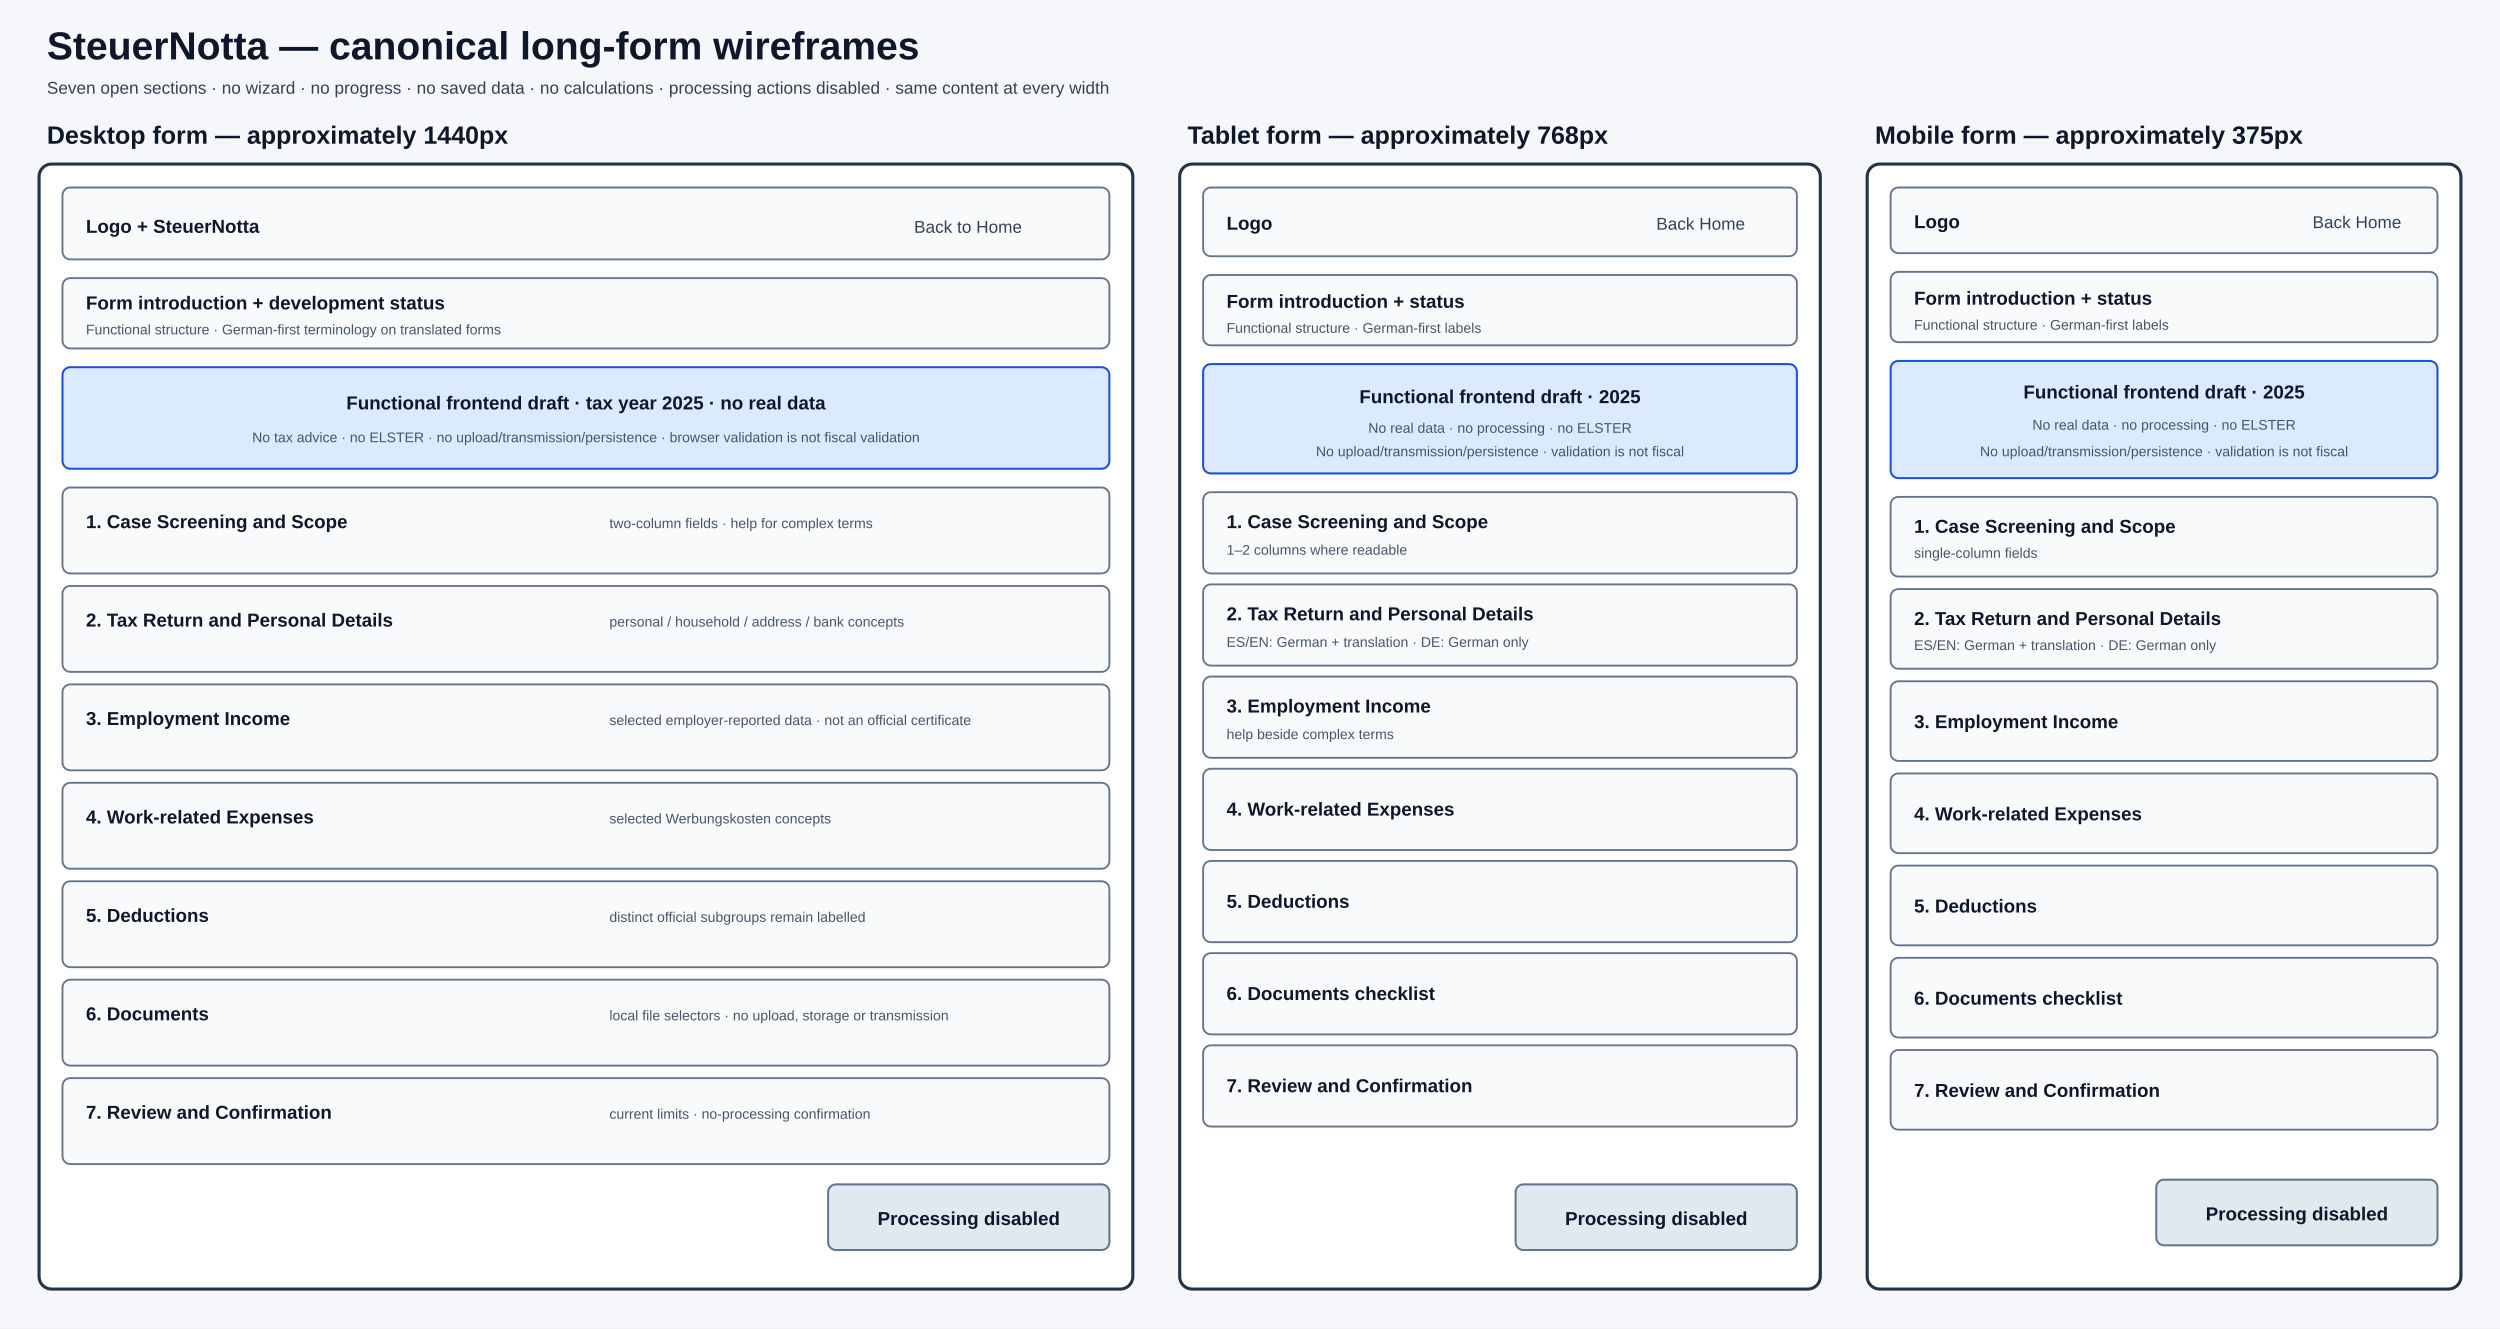
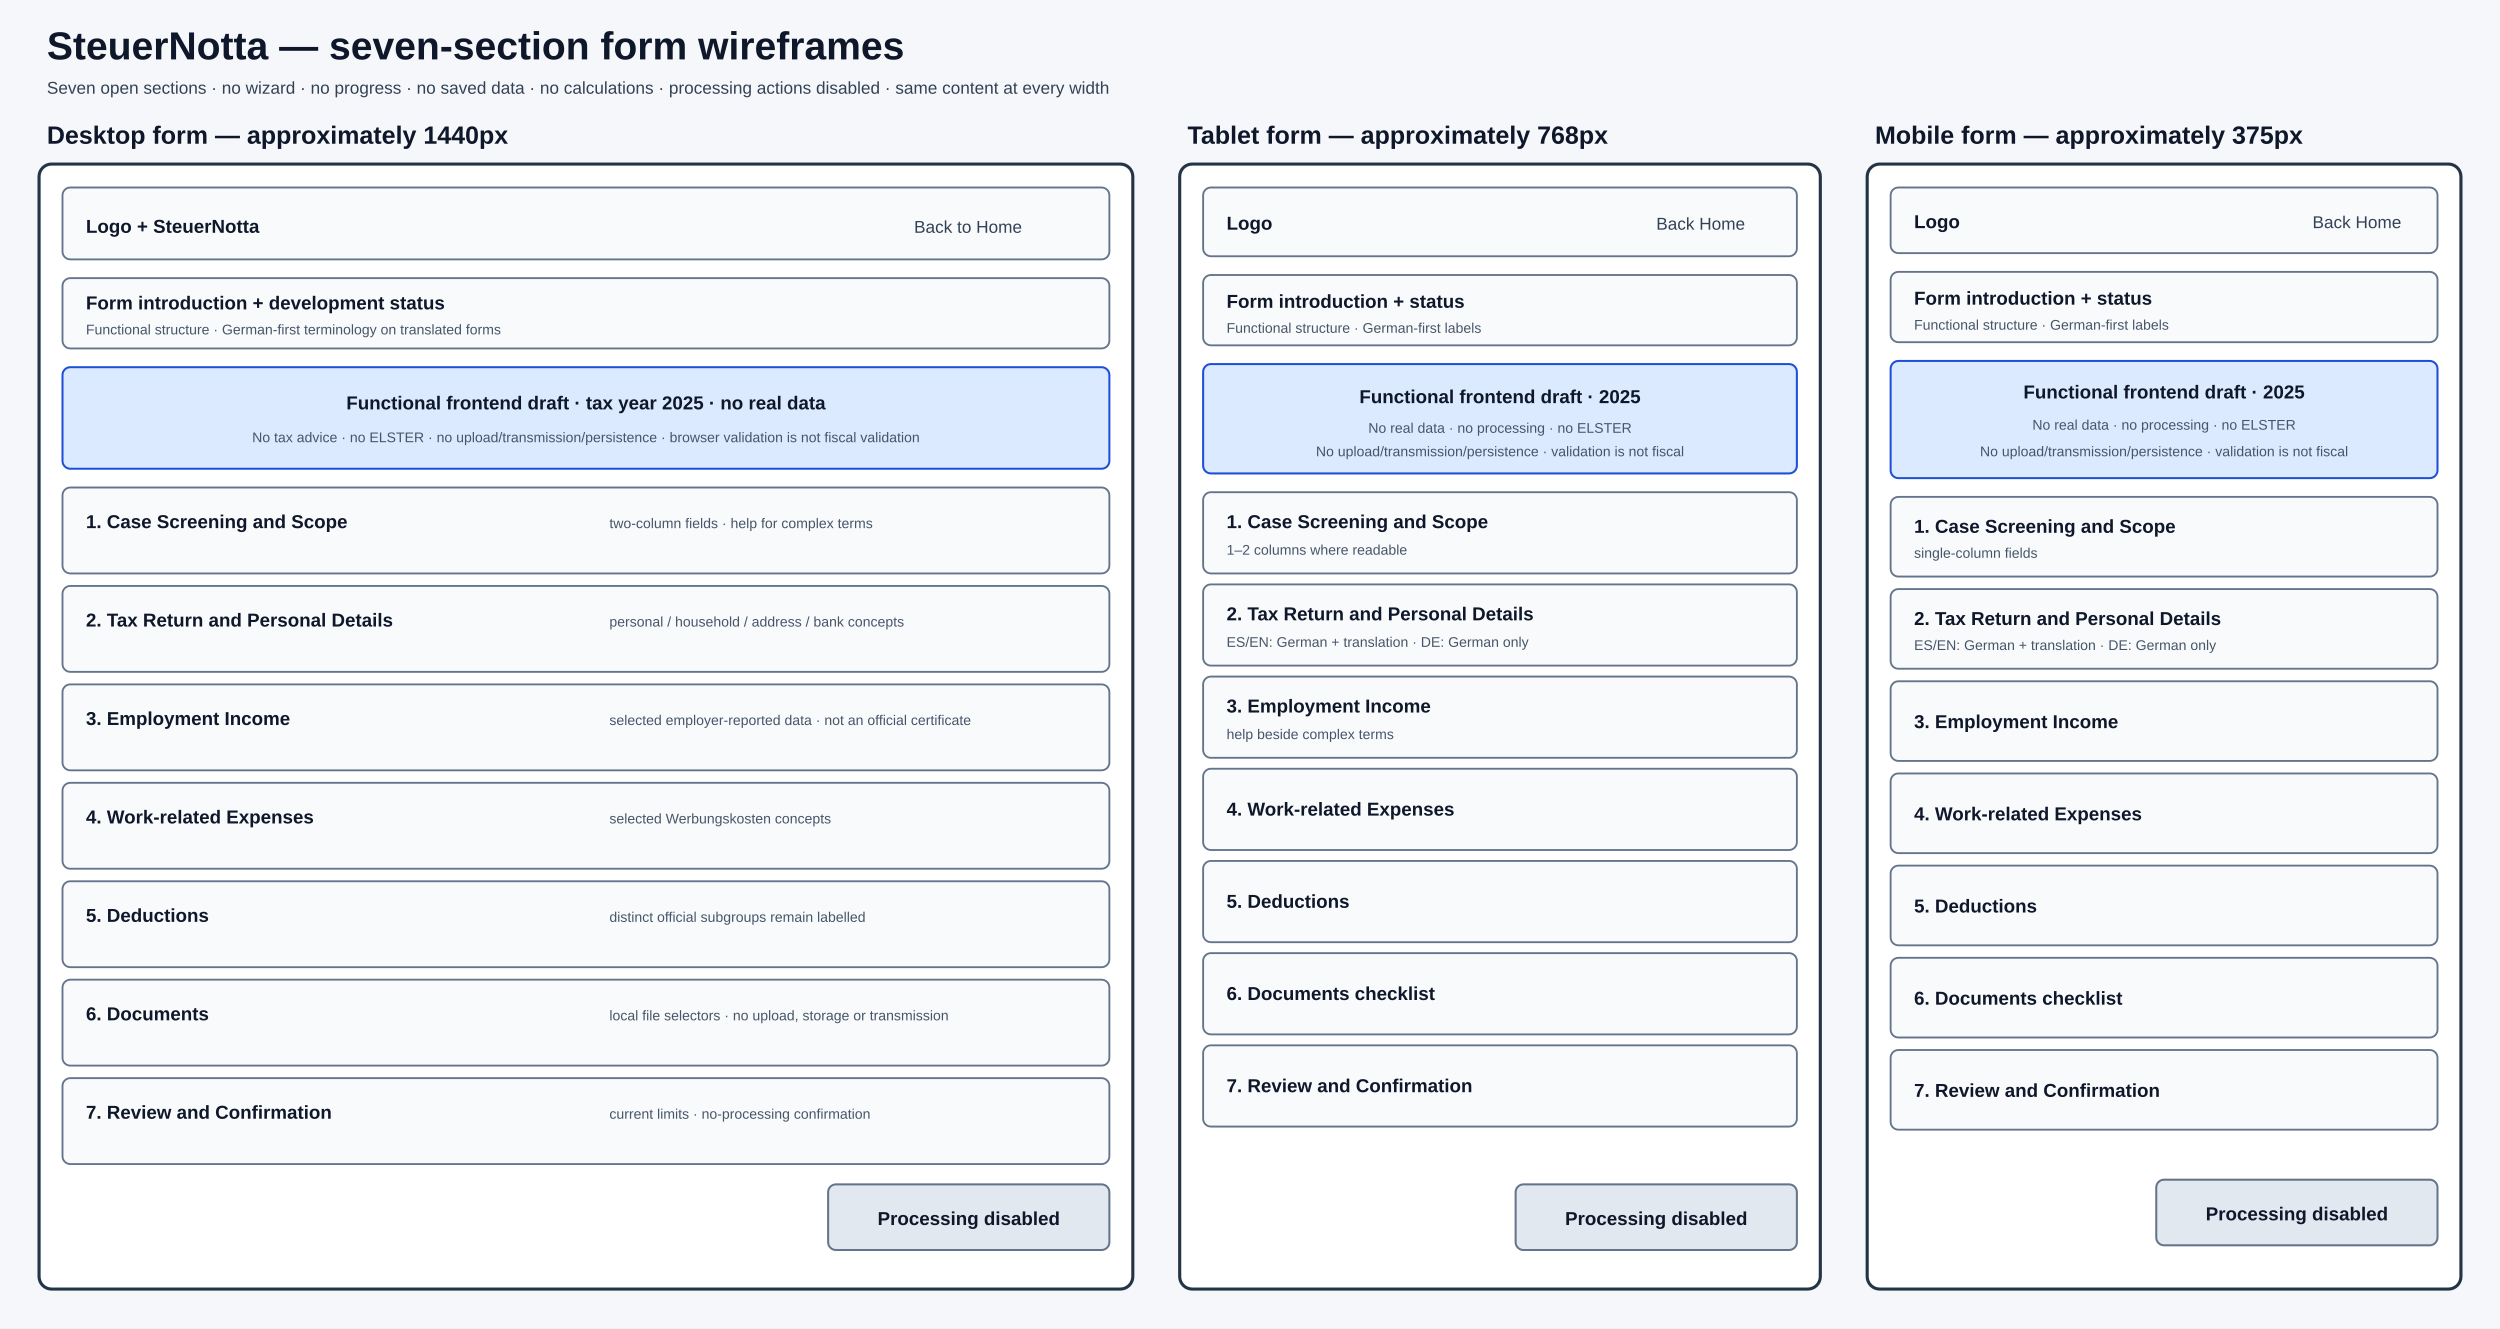
<svg xmlns="http://www.w3.org/2000/svg" width="1600" height="850" viewBox="0 0 1600 850" role="img" aria-labelledby="title description">
  <style>
    .canvas{fill:#f5f7fa}.panel{fill:#fff;stroke:#243447;stroke-width:2}.section{fill:#f8fafc;stroke:#64748b;stroke-width:1.2}.strong{fill:#dbeafe;stroke:#1d4ed8;stroke-width:1.3}.button{fill:#e2e8f0;stroke:#64748b;stroke-width:1.3}.title{font:700 25px Arial,sans-serif;fill:#0f172a}.heading{font:700 16px Arial,sans-serif;fill:#0f172a}.label{font:700 12px Arial,sans-serif;fill:#0f172a}.text{font:11px Arial,sans-serif;fill:#334155}.tiny{font:9px Arial,sans-serif;fill:#475569}.center{text-anchor:middle}
  </style>
  <rect class="canvas" width="1600" height="850" />
-   <text class="title" x="30" y="38">SteuerNotta — canonical long-form wireframes</text>
+   <text class="title" x="30" y="38">SteuerNotta — seven-section form wireframes</text>
  <text class="text" x="30" y="60">Seven open sections · no wizard · no progress · no saved data · no calculations · processing actions disabled · same content at every width</text>
  <text class="heading" x="30" y="92">Desktop form — approximately 1440px</text>
  <rect class="panel" x="25" y="105" width="700" height="720" rx="8" />
  <rect class="section" x="40" y="120" width="670" height="46" rx="5" />
  <text class="label" x="55" y="149">Logo + SteuerNotta</text>
  <text class="text" x="585" y="149">Back to Home</text>
  <rect class="section" x="40" y="178" width="670" height="45" rx="5" />
  <text class="label" x="55" y="198">Form introduction + development status</text>
  <text class="tiny" x="55" y="214">Functional structure · German-first terminology on translated forms</text>
  <rect class="strong" x="40" y="235" width="670" height="65" rx="5" />
  <text class="label center" x="375" y="262">Functional frontend draft · tax year 2025 · no real data</text>
  <text class="tiny center" x="375" y="283">No tax advice · no ELSTER · no upload/transmission/persistence · browser validation is not fiscal validation</text>
  <rect class="section" x="40" y="312" width="670" height="55" rx="5" />
  <text class="label" x="55" y="338">1. Case Screening and Scope</text>
  <text class="tiny" x="390" y="338">two-column fields · help for complex terms</text>
  <rect class="section" x="40" y="375" width="670" height="55" rx="5" />
  <text class="label" x="55" y="401">2. Tax Return and Personal Details</text>
  <text class="tiny" x="390" y="401">personal / household / address / bank concepts</text>
  <rect class="section" x="40" y="438" width="670" height="55" rx="5" />
  <text class="label" x="55" y="464">3. Employment Income</text>
  <text class="tiny" x="390" y="464">selected employer-reported data · not an official certificate</text>
  <rect class="section" x="40" y="501" width="670" height="55" rx="5" />
  <text class="label" x="55" y="527">4. Work-related Expenses</text>
  <text class="tiny" x="390" y="527">selected Werbungskosten concepts</text>
  <rect class="section" x="40" y="564" width="670" height="55" rx="5" />
  <text class="label" x="55" y="590">5. Deductions</text>
  <text class="tiny" x="390" y="590">distinct official subgroups remain labelled</text>
  <rect class="section" x="40" y="627" width="670" height="55" rx="5" />
  <text class="label" x="55" y="653">6. Documents</text>
  <text class="tiny" x="390" y="653">local file selectors · no upload, storage or transmission</text>
  <rect class="section" x="40" y="690" width="670" height="55" rx="5" />
  <text class="label" x="55" y="716">7. Review and Confirmation</text>
  <text class="tiny" x="390" y="716">current limits · no-processing confirmation</text>
  <rect class="button" x="530" y="758" width="180" height="42" rx="5" />
  <text class="label center" x="620" y="784">Processing disabled</text>
  <text class="heading" x="760" y="92">Tablet form — approximately 768px</text>
  <rect class="panel" x="755" y="105" width="410" height="720" rx="8" />
  <rect class="section" x="770" y="120" width="380" height="44" rx="5" />
  <text class="label" x="785" y="147">Logo</text>
  <text class="text" x="1060" y="147">Back Home</text>
  <rect class="section" x="770" y="176" width="380" height="45" rx="5" />
  <text class="label" x="785" y="197">Form introduction + status</text>
  <text class="tiny" x="785" y="213">Functional structure · German-first labels</text>
  <rect class="strong" x="770" y="233" width="380" height="70" rx="5" />
  <text class="label center" x="960" y="258">Functional frontend draft · 2025</text>
  <text class="tiny center" x="960" y="277">No real data · no processing · no ELSTER</text>
  <text class="tiny center" x="960" y="292">No upload/transmission/persistence · validation is not fiscal</text>
  <rect class="section" x="770" y="315" width="380" height="52" rx="5" />
  <text class="label" x="785" y="338">1. Case Screening and Scope</text>
  <text class="tiny" x="785" y="355">1–2 columns where readable</text>
  <rect class="section" x="770" y="374" width="380" height="52" rx="5" />
  <text class="label" x="785" y="397">2. Tax Return and Personal Details</text>
  <text class="tiny" x="785" y="414">ES/EN: German + translation · DE: German only</text>
  <rect class="section" x="770" y="433" width="380" height="52" rx="5" />
  <text class="label" x="785" y="456">3. Employment Income</text>
  <text class="tiny" x="785" y="473">help beside complex terms</text>
  <rect class="section" x="770" y="492" width="380" height="52" rx="5" />
  <text class="label" x="785" y="522">4. Work-related Expenses</text>
  <rect class="section" x="770" y="551" width="380" height="52" rx="5" />
  <text class="label" x="785" y="581">5. Deductions</text>
  <rect class="section" x="770" y="610" width="380" height="52" rx="5" />
  <text class="label" x="785" y="640">6. Documents checklist</text>
  <rect class="section" x="770" y="669" width="380" height="52" rx="5" />
  <text class="label" x="785" y="699">7. Review and Confirmation</text>
  <rect class="button" x="970" y="758" width="180" height="42" rx="5" />
  <text class="label center" x="1060" y="784">Processing disabled</text>
  <text class="heading" x="1200" y="92">Mobile form — approximately 375px</text>
  <rect class="panel" x="1195" y="105" width="380" height="720" rx="8" />
  <rect class="section" x="1210" y="120" width="350" height="42" rx="5" />
  <text class="label" x="1225" y="146">Logo</text>
  <text class="text" x="1480" y="146">Back Home</text>
  <rect class="section" x="1210" y="174" width="350" height="45" rx="5" />
  <text class="label" x="1225" y="195">Form introduction + status</text>
  <text class="tiny" x="1225" y="211">Functional structure · German-first labels</text>
  <rect class="strong" x="1210" y="231" width="350" height="75" rx="5" />
  <text class="label center" x="1385" y="255">Functional frontend draft · 2025</text>
  <text class="tiny center" x="1385" y="275">No real data · no processing · no ELSTER</text>
  <text class="tiny center" x="1385" y="292">No upload/transmission/persistence · validation is not fiscal</text>
  <rect class="section" x="1210" y="318" width="350" height="51" rx="5" />
  <text class="label" x="1225" y="341">1. Case Screening and Scope</text>
  <text class="tiny" x="1225" y="357">single-column fields</text>
  <rect class="section" x="1210" y="377" width="350" height="51" rx="5" />
  <text class="label" x="1225" y="400">2. Tax Return and Personal Details</text>
  <text class="tiny" x="1225" y="416">ES/EN: German + translation · DE: German only</text>
  <rect class="section" x="1210" y="436" width="350" height="51" rx="5" />
  <text class="label" x="1225" y="466">3. Employment Income</text>
  <rect class="section" x="1210" y="495" width="350" height="51" rx="5" />
  <text class="label" x="1225" y="525">4. Work-related Expenses</text>
  <rect class="section" x="1210" y="554" width="350" height="51" rx="5" />
  <text class="label" x="1225" y="584">5. Deductions</text>
  <rect class="section" x="1210" y="613" width="350" height="51" rx="5" />
  <text class="label" x="1225" y="643">6. Documents checklist</text>
  <rect class="section" x="1210" y="672" width="350" height="51" rx="5" />
  <text class="label" x="1225" y="702">7. Review and Confirmation</text>
  <rect class="button" x="1380" y="755" width="180" height="42" rx="5" />
  <text class="label center" x="1470" y="781">Processing disabled</text>
</svg>
